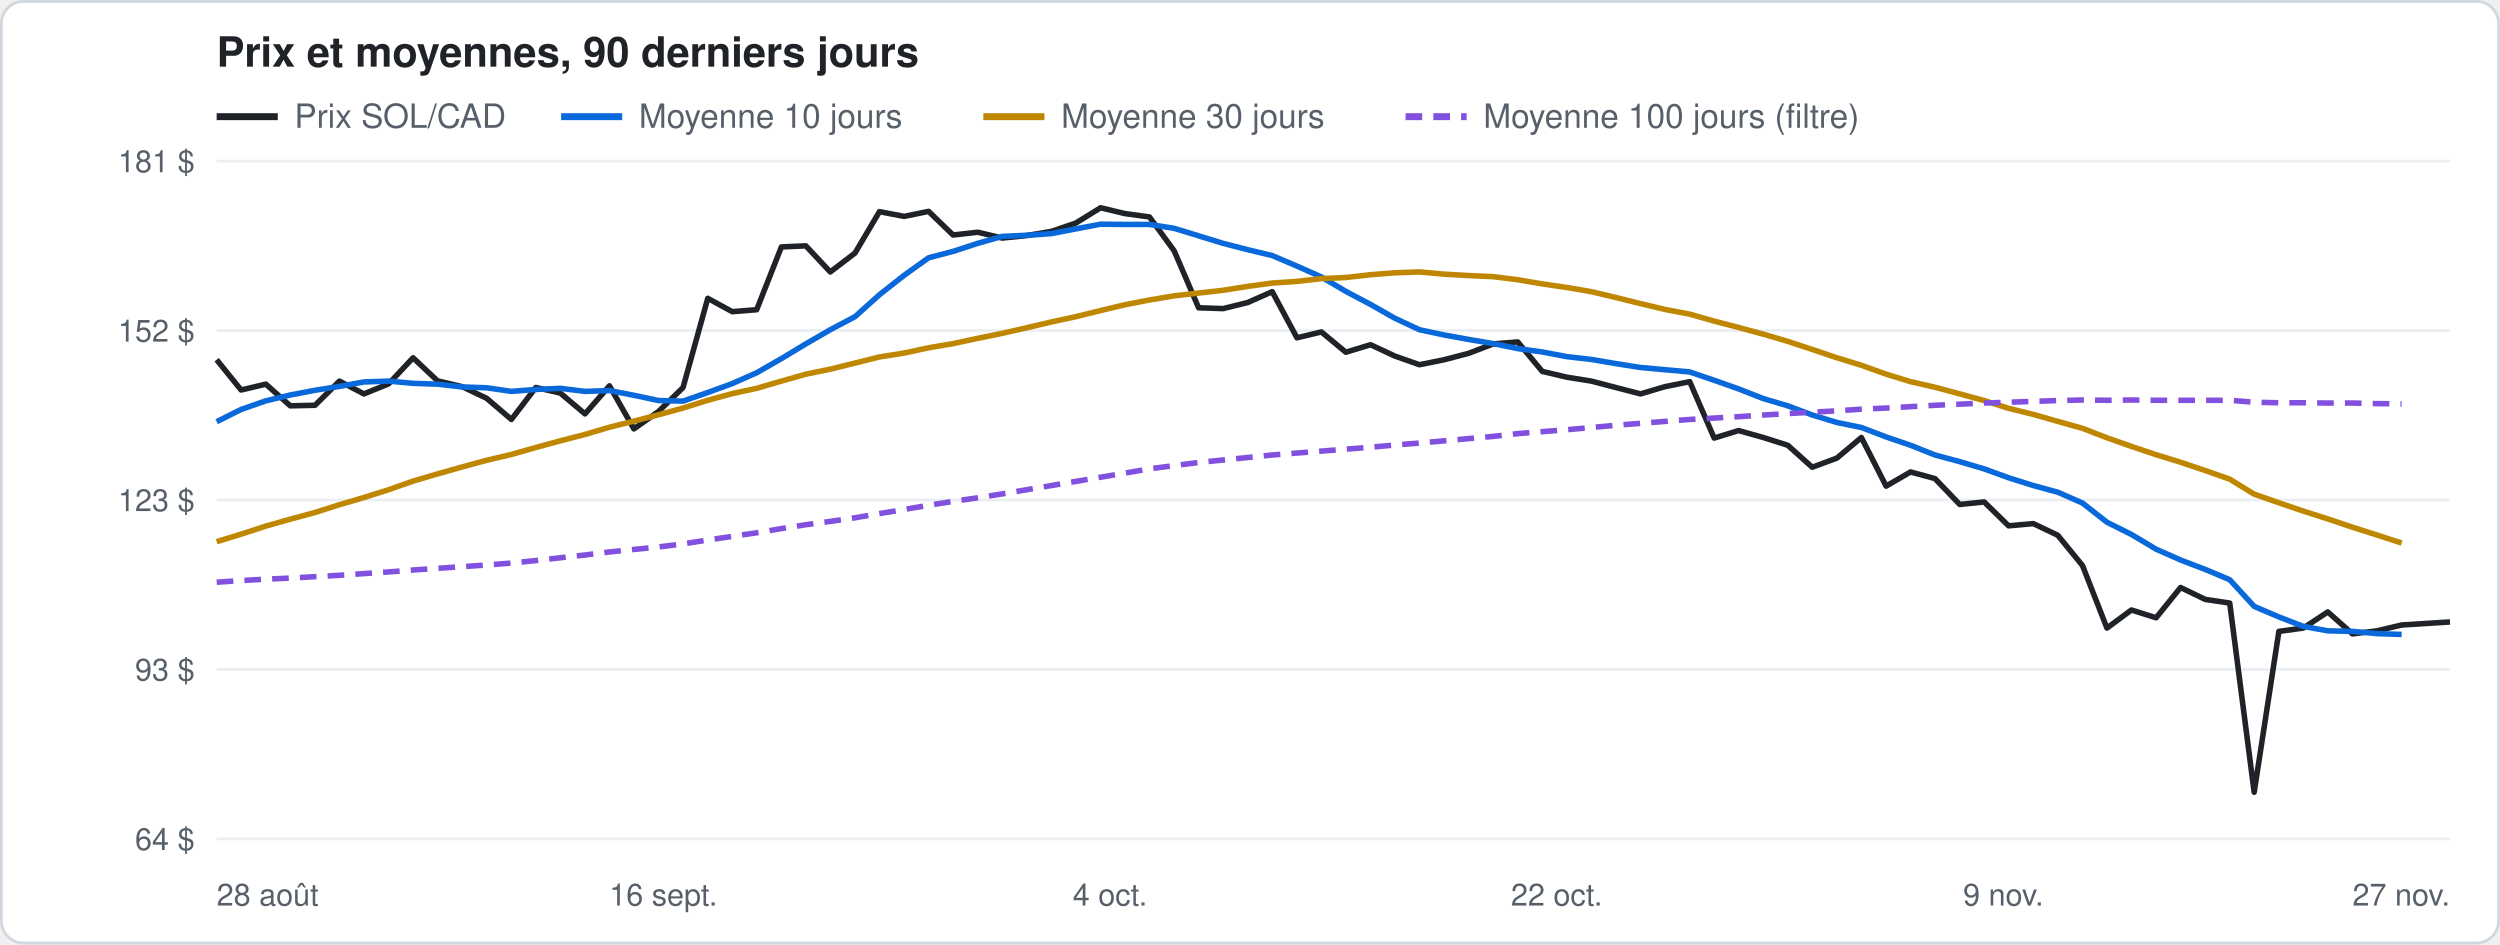
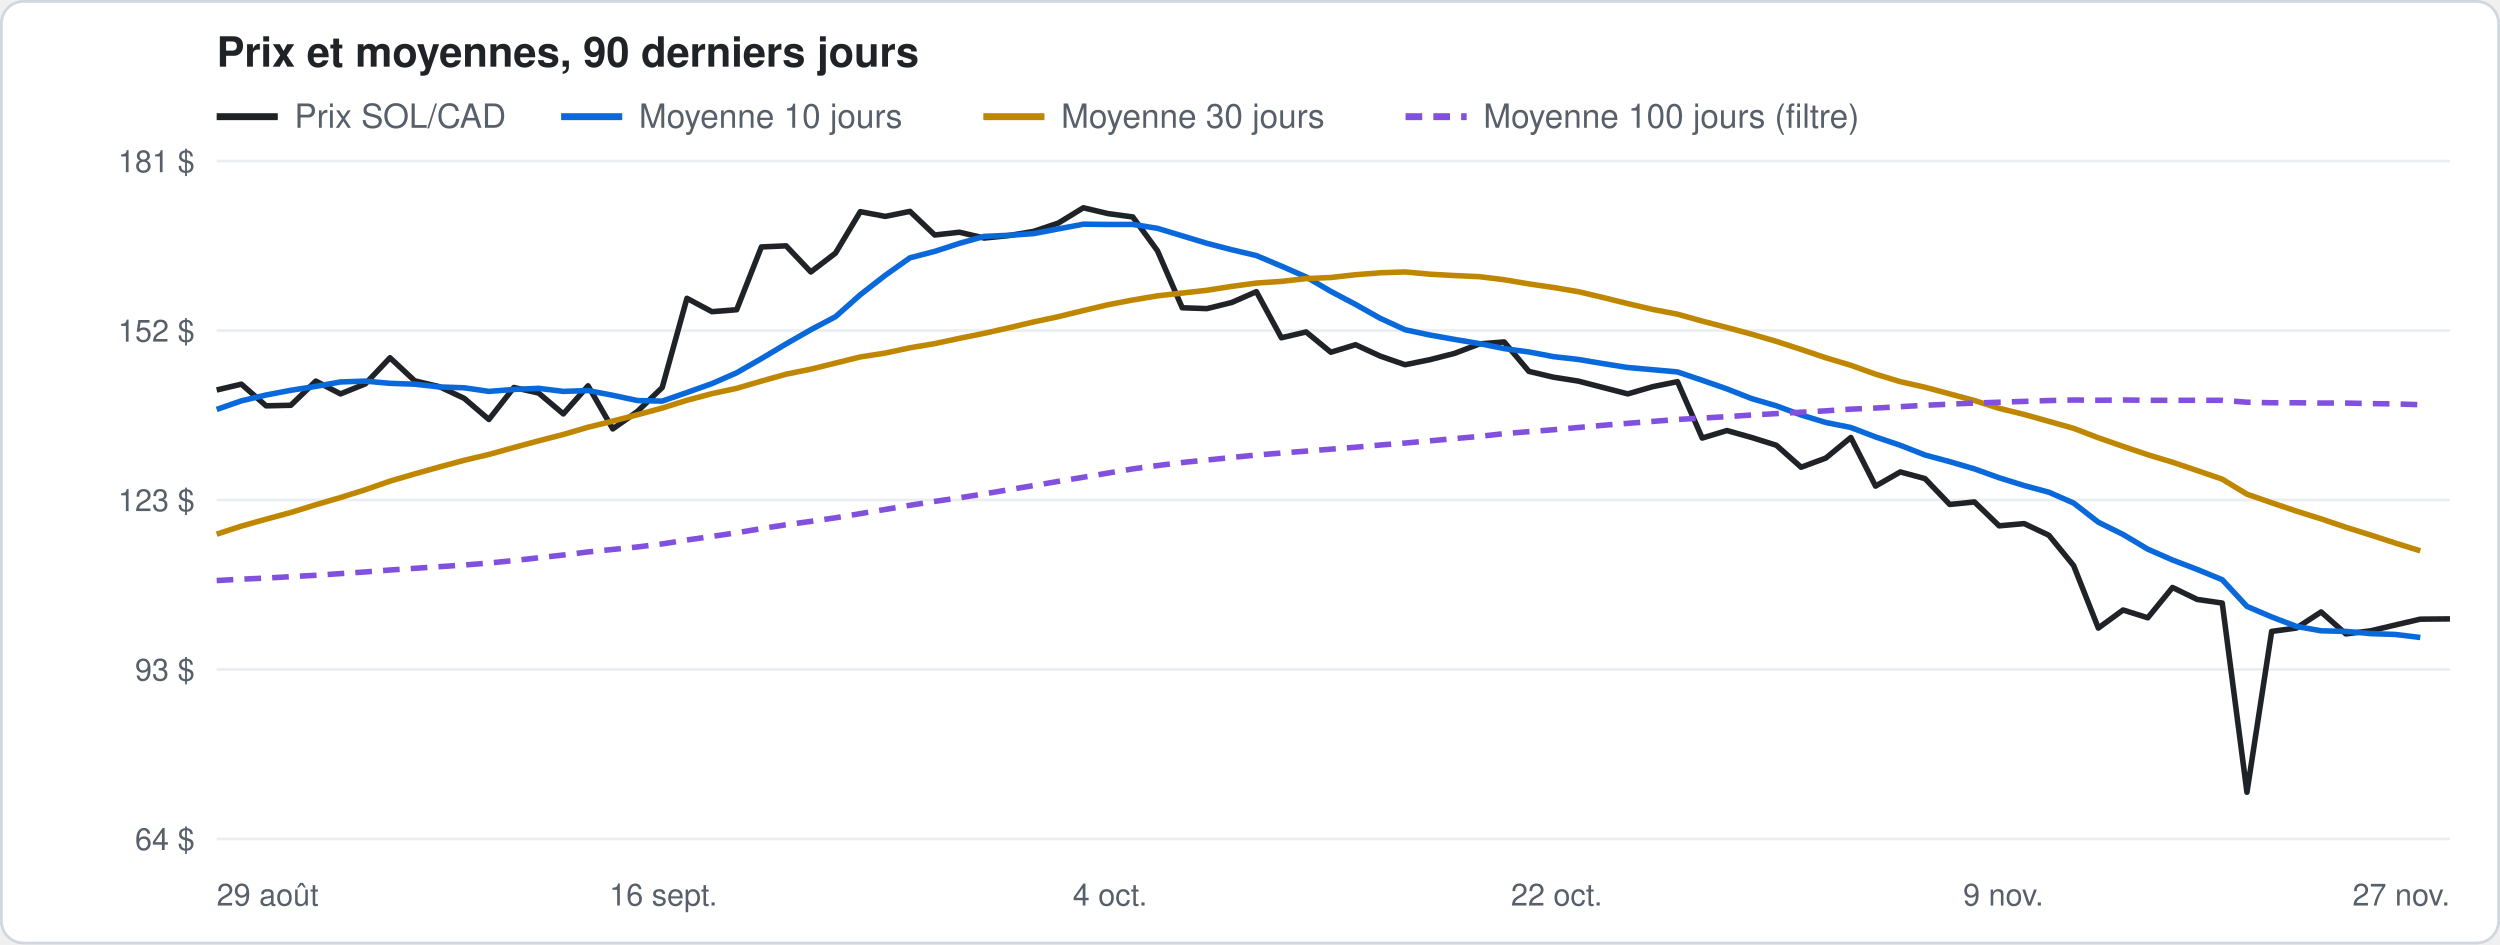
<svg xmlns="http://www.w3.org/2000/svg" width="900" height="340" viewBox="0 0 900 340" font-family="-apple-system, Segoe UI, Helvetica, Arial, sans-serif">
  <rect x="0.5" y="0.5" width="899" height="339" rx="8" fill="#ffffff" stroke="#d0d7de" />
  <text x="78" y="24" font-size="15" font-weight="600" fill="#1f2328">Prix et moyennes, 90 derniers jours</text>
  <line x1="78" y1="42" x2="100" y2="42" stroke="#1f2328" stroke-width="2.5" />
  <text x="106" y="46" font-size="12" fill="#57606a">Prix SOL/CAD</text>
  <line x1="202" y1="42" x2="224" y2="42" stroke="#0969da" stroke-width="2.5" />
  <text x="230" y="46" font-size="12" fill="#57606a">Moyenne 10 jours</text>
  <line x1="354" y1="42" x2="376" y2="42" stroke="#bf8700" stroke-width="2.5" />
  <text x="382" y="46" font-size="12" fill="#57606a">Moyenne 30 jours</text>
  <line x1="506" y1="42" x2="528" y2="42" stroke="#8250df" stroke-width="2.5" stroke-dasharray="6 4" />
  <text x="534" y="46" font-size="12" fill="#57606a">Moyenne 100 jours (filtre)</text>
  <line x1="78" y1="302.0" x2="882" y2="302.0" stroke="#eaeef2" />
  <text x="70" y="306.0" font-size="11" fill="#57606a" text-anchor="end">64 $</text>
  <line x1="78" y1="241.0" x2="882" y2="241.0" stroke="#eaeef2" />
  <text x="70" y="245.0" font-size="11" fill="#57606a" text-anchor="end">93 $</text>
  <line x1="78" y1="180.0" x2="882" y2="180.0" stroke="#eaeef2" />
  <text x="70" y="184.0" font-size="11" fill="#57606a" text-anchor="end">123 $</text>
  <line x1="78" y1="119.0" x2="882" y2="119.0" stroke="#eaeef2" />
  <text x="70" y="123.0" font-size="11" fill="#57606a" text-anchor="end">152 $</text>
  <line x1="78" y1="58.0" x2="882" y2="58.0" stroke="#eaeef2" />
  <text x="70" y="62.0" font-size="11" fill="#57606a" text-anchor="end">181 $</text>
-   <text x="78.0" y="326" font-size="11" fill="#57606a" text-anchor="start">28 août</text>
+   <text x="78.0" y="326" font-size="11" fill="#57606a" text-anchor="start">29 août</text>
  <text x="238.8" y="326" font-size="11" fill="#57606a" text-anchor="middle">16 sept.</text>
  <text x="399.6" y="326" font-size="11" fill="#57606a" text-anchor="middle">4 oct.</text>
  <text x="560.4" y="326" font-size="11" fill="#57606a" text-anchor="middle">22 oct.</text>
  <text x="721.2" y="326" font-size="11" fill="#57606a" text-anchor="middle">9 nov.</text>
  <text x="882.0" y="326" font-size="11" fill="#57606a" text-anchor="end">27 nov.</text>
-   <polyline points="78.0,129.5 86.8,140.4 95.7,138.3 104.5,146.1 113.4,145.9 122.2,137.2 131.0,141.8 139.9,138.2 148.7,128.8 157.5,137.1 166.4,139.2 175.2,143.4 184.1,151.0 192.9,139.5 201.7,141.5 210.6,149.0 219.4,138.9 228.2,154.4 237.1,148.1 245.9,139.5 254.8,107.4 263.6,112.2 272.4,111.5 281.3,88.9 290.1,88.5 298.9,97.9 307.8,91.1 316.6,76.2 325.5,77.9 334.3,76.1 343.1,84.6 352.0,83.6 360.8,85.7 369.6,84.8 378.5,83.3 387.3,80.3 396.2,74.8 405.0,76.9 413.8,78.1 422.7,90.3 431.5,110.8 440.3,111.1 449.2,108.9 458.0,105.0 466.9,121.6 475.7,119.5 484.5,126.8 493.4,124.1 502.2,128.2 511.0,131.3 519.9,129.5 528.7,127.2 537.6,123.8 546.4,123.1 555.2,133.7 564.1,135.8 572.9,137.2 581.7,139.5 590.6,141.8 599.4,139.2 608.3,137.4 617.1,157.7 625.9,155.0 634.8,157.5 643.6,160.3 652.4,168.2 661.3,164.9 670.1,157.5 679.0,175.0 687.8,169.9 696.6,172.3 705.5,181.6 714.3,180.7 723.1,189.3 732.0,188.5 740.8,192.7 749.7,203.6 758.5,226.1 767.3,219.6 776.2,222.4 785.0,211.5 793.9,215.8 802.7,217.1 811.5,285.2 820.4,227.3 829.2,226.1 838.0,220.3 846.9,228.2 855.7,227.1 864.6,225.0 882.0,223.9" fill="none" stroke="#1f2328" stroke-width="2" stroke-linejoin="round" />
-   <polyline points="78.0,151.8 86.8,147.4 95.7,144.3 104.5,142.2 113.4,140.5 122.2,139.1 131.0,137.5 139.9,137.2 148.7,138.0 157.5,138.3 166.4,139.3 175.2,139.6 184.1,140.9 192.9,140.2 201.7,139.8 210.6,140.9 219.4,140.6 228.2,142.3 237.1,144.2 245.9,144.4 254.8,141.3 263.6,138.1 272.4,134.2 281.3,129.1 290.1,123.8 298.9,118.7 307.8,114.0 316.6,106.1 325.5,99.1 334.3,92.8 343.1,90.5 352.0,87.6 360.8,85.1 369.6,84.7 378.5,84.1 387.3,82.4 396.2,80.7 405.0,80.8 413.8,80.8 422.7,82.2 431.5,84.9 440.3,87.6 449.2,89.9 458.0,92.0 466.9,95.8 475.7,99.7 484.5,104.9 493.4,109.6 502.2,114.6 511.0,118.7 519.9,120.6 528.7,122.2 537.6,123.7 546.4,125.5 555.2,126.7 564.1,128.4 572.9,129.4 581.7,130.9 590.6,132.3 599.4,133.1 608.3,133.9 617.1,136.9 625.9,140.0 634.8,143.5 643.6,146.1 652.4,149.4 661.3,152.1 670.1,153.9 679.0,157.3 687.8,160.3 696.6,163.8 705.5,166.2 714.3,168.8 723.1,172.0 732.0,174.8 740.8,177.2 749.7,181.1 758.5,188.0 767.3,192.4 776.2,197.7 785.0,201.6 793.9,205.0 802.7,208.7 811.5,218.3 820.4,222.1 829.2,225.5 838.0,227.1 846.9,227.3 855.7,228.1 864.6,228.4" fill="none" stroke="#0969da" stroke-width="2" stroke-linejoin="round" />
-   <polyline points="78.0,195.0 86.8,192.3 95.7,189.4 104.5,186.9 113.4,184.5 122.2,181.7 131.0,179.1 139.9,176.3 148.7,173.2 157.5,170.6 166.4,168.1 175.2,165.7 184.1,163.6 192.9,161.1 201.7,158.7 210.6,156.4 219.4,153.8 228.2,151.6 237.1,149.3 245.9,146.9 254.8,144.1 263.6,141.7 272.4,139.8 281.3,137.2 290.1,134.7 298.9,132.9 307.8,130.7 316.6,128.5 325.5,127.1 334.3,125.2 343.1,123.7 352.0,121.8 360.8,120.0 369.6,118.0 378.5,115.9 387.3,114.0 396.2,111.8 405.0,109.7 413.8,108.0 422.7,106.5 431.5,105.5 440.3,104.5 449.2,103.1 458.0,101.9 466.9,101.3 475.7,100.3 484.5,99.9 493.4,98.9 502.2,98.2 511.0,97.9 519.9,98.7 528.7,99.2 537.6,99.6 546.4,100.7 555.2,102.2 564.1,103.5 572.9,105.0 581.7,107.1 590.6,109.3 599.4,111.4 608.3,113.1 617.1,115.6 625.9,117.9 634.8,120.3 643.6,122.9 652.4,125.8 661.3,128.8 670.1,131.5 679.0,134.7 687.8,137.4 696.6,139.4 705.5,141.8 714.3,144.2 723.1,147.0 732.0,149.2 740.8,151.7 749.7,154.2 758.5,157.6 767.3,160.7 776.2,163.7 785.0,166.4 793.9,169.4 802.7,172.5 811.5,177.9 820.4,181.0 829.2,184.0 838.0,186.8 846.9,189.8 855.7,192.6 864.6,195.5" fill="none" stroke="#bf8700" stroke-width="2" stroke-linejoin="round" />
-   <polyline points="78.0,209.6 86.8,209.0 95.7,208.5 104.5,208.1 113.4,207.6 122.2,207.1 131.0,206.5 139.9,205.9 148.7,205.2 157.5,204.6 166.4,204.0 175.2,203.4 184.1,202.7 192.9,201.8 201.7,200.8 210.6,199.8 219.4,198.7 228.2,197.8 237.1,196.9 245.9,195.8 254.8,194.4 263.6,193.1 272.4,191.8 281.3,190.3 290.1,188.9 298.9,187.7 307.8,186.4 316.6,184.9 325.5,183.4 334.3,181.9 343.1,180.5 352.0,179.2 360.8,177.8 369.6,176.3 378.5,174.8 387.3,173.3 396.2,171.8 405.0,170.3 413.8,168.8 422.7,167.6 431.5,166.5 440.3,165.6 449.2,164.7 458.0,163.8 466.9,163.1 475.7,162.4 484.5,161.7 493.4,161.0 502.2,160.2 511.0,159.5 519.9,158.7 528.7,157.9 537.6,157.1 546.4,156.1 555.2,155.4 564.1,154.7 572.9,153.9 581.7,153.1 590.6,152.4 599.4,151.7 608.3,151.0 617.1,150.5 625.9,150.0 634.8,149.4 643.6,148.9 652.4,148.4 661.3,147.9 670.1,147.3 679.0,146.9 687.8,146.4 696.6,145.9 705.5,145.5 714.3,145.1 723.1,144.8 732.0,144.5 740.8,144.2 749.7,144.0 758.5,144.1 767.3,144.0 776.2,144.1 785.0,144.1 793.9,144.1 802.7,144.1 811.5,144.8 820.4,145.0 829.2,145.0 838.0,145.1 846.9,145.1 855.7,145.3 864.6,145.4" fill="none" stroke="#8250df" stroke-width="2" stroke-linejoin="round" stroke-dasharray="6 4" />
+   <polyline points="78.0,140.4 86.9,138.3 95.8,146.1 104.7,145.9 113.7,137.2 122.6,141.8 131.5,138.2 140.4,128.8 149.3,137.1 158.2,139.2 167.1,143.4 176.0,151.0 185.0,139.5 193.9,141.5 202.8,149.0 211.7,138.9 220.6,154.4 229.5,148.1 238.4,139.5 247.3,107.4 256.3,112.2 265.2,111.5 274.1,88.9 283.0,88.5 291.9,97.9 300.8,91.1 309.7,76.2 318.7,77.9 327.6,76.1 336.5,84.6 345.4,83.6 354.3,85.7 363.2,84.8 372.1,83.3 381.0,80.3 390.0,74.8 398.9,76.9 407.8,78.1 416.7,90.3 425.6,110.8 434.5,111.1 443.4,108.9 452.3,105.0 461.3,121.6 470.2,119.5 479.1,126.8 488.0,124.1 496.9,128.2 505.8,131.3 514.7,129.5 523.7,127.2 532.6,123.8 541.5,123.1 550.4,133.7 559.3,135.8 568.2,137.2 577.1,139.5 586.0,141.8 595.0,139.2 603.9,137.4 612.8,157.7 621.7,155.0 630.6,157.5 639.5,160.3 648.4,168.2 657.3,164.9 666.3,157.5 675.2,175.0 684.1,169.9 693.0,172.3 701.9,181.6 710.8,180.7 719.7,189.3 728.7,188.5 737.6,192.7 746.5,203.6 755.4,226.1 764.3,219.6 773.2,222.4 782.1,211.5 791.0,215.8 800.0,217.1 808.9,285.2 817.8,227.3 826.7,226.1 835.6,220.3 844.5,228.2 853.4,227.1 862.3,225.0 871.3,222.9 882.0,222.8" fill="none" stroke="#1f2328" stroke-width="2" stroke-linejoin="round" />
+   <polyline points="78.0,147.4 86.9,144.3 95.8,142.2 104.7,140.5 113.7,139.1 122.6,137.5 131.5,137.2 140.4,138.0 149.3,138.3 158.2,139.3 167.1,139.6 176.0,140.9 185.0,140.2 193.9,139.8 202.8,140.9 211.7,140.6 220.6,142.3 229.5,144.2 238.4,144.4 247.3,141.3 256.3,138.1 265.2,134.2 274.1,129.1 283.0,123.8 291.9,118.7 300.8,114.0 309.7,106.1 318.7,99.1 327.6,92.8 336.5,90.5 345.4,87.6 354.3,85.1 363.2,84.7 372.1,84.1 381.0,82.4 390.0,80.7 398.9,80.8 407.8,80.8 416.7,82.2 425.6,84.9 434.5,87.6 443.4,89.9 452.3,92.0 461.3,95.8 470.2,99.7 479.1,104.9 488.0,109.6 496.9,114.6 505.8,118.7 514.7,120.6 523.7,122.2 532.6,123.7 541.5,125.5 550.4,126.7 559.3,128.4 568.2,129.4 577.1,130.9 586.0,132.3 595.0,133.1 603.9,133.9 612.8,136.9 621.7,140.0 630.6,143.5 639.5,146.1 648.4,149.4 657.3,152.1 666.3,153.9 675.2,157.3 684.1,160.3 693.0,163.8 701.9,166.2 710.8,168.8 719.7,172.0 728.7,174.8 737.6,177.2 746.5,181.1 755.4,188.0 764.3,192.4 773.2,197.7 782.1,201.6 791.0,205.0 800.0,208.7 808.9,218.3 817.8,222.1 826.7,225.5 835.6,227.1 844.5,227.3 853.4,228.1 862.3,228.4 871.3,229.5" fill="none" stroke="#0969da" stroke-width="2" stroke-linejoin="round" />
+   <polyline points="78.0,192.3 86.9,189.4 95.8,186.9 104.7,184.5 113.7,181.7 122.6,179.1 131.5,176.3 140.4,173.2 149.3,170.6 158.2,168.1 167.1,165.7 176.0,163.6 185.0,161.1 193.9,158.7 202.8,156.4 211.7,153.8 220.6,151.6 229.5,149.3 238.4,146.9 247.3,144.1 256.3,141.7 265.2,139.8 274.1,137.2 283.0,134.7 291.9,132.9 300.8,130.7 309.7,128.5 318.7,127.1 327.6,125.2 336.5,123.7 345.4,121.8 354.3,120.0 363.2,118.0 372.1,115.9 381.0,114.0 390.0,111.8 398.9,109.7 407.8,108.0 416.7,106.5 425.6,105.5 434.5,104.5 443.4,103.1 452.3,101.9 461.3,101.3 470.2,100.3 479.1,99.9 488.0,98.9 496.9,98.2 505.8,97.9 514.7,98.7 523.7,99.2 532.6,99.6 541.5,100.7 550.4,102.2 559.3,103.5 568.2,105.0 577.1,107.1 586.0,109.3 595.0,111.4 603.9,113.1 612.8,115.6 621.7,117.9 630.6,120.3 639.5,122.9 648.4,125.8 657.3,128.8 666.3,131.5 675.2,134.7 684.1,137.4 693.0,139.4 701.9,141.8 710.8,144.2 719.7,147.0 728.7,149.2 737.6,151.7 746.5,154.2 755.4,157.6 764.3,160.7 773.2,163.7 782.1,166.4 791.0,169.4 800.0,172.5 808.9,177.9 817.8,181.0 826.7,184.0 835.6,186.8 844.5,189.8 853.4,192.6 862.3,195.5 871.3,198.3" fill="none" stroke="#bf8700" stroke-width="2" stroke-linejoin="round" />
+   <polyline points="78.0,209.0 86.9,208.5 95.8,208.1 104.7,207.6 113.7,207.1 122.6,206.5 131.5,205.9 140.4,205.2 149.3,204.6 158.2,204.0 167.1,203.4 176.0,202.7 185.0,201.8 193.9,200.8 202.8,199.8 211.7,198.7 220.6,197.8 229.5,196.9 238.4,195.8 247.3,194.4 256.3,193.1 265.2,191.8 274.1,190.3 283.0,188.9 291.9,187.7 300.8,186.4 309.7,184.9 318.7,183.4 327.6,181.9 336.5,180.5 345.4,179.2 354.3,177.8 363.2,176.3 372.1,174.8 381.0,173.3 390.0,171.8 398.9,170.3 407.8,168.8 416.7,167.6 425.6,166.5 434.5,165.6 443.4,164.7 452.3,163.8 461.3,163.1 470.2,162.4 479.1,161.7 488.0,161.0 496.9,160.2 505.8,159.5 514.7,158.7 523.7,157.9 532.6,157.1 541.5,156.1 550.4,155.4 559.3,154.7 568.2,153.9 577.1,153.1 586.0,152.4 595.0,151.7 603.9,151.0 612.8,150.5 621.7,150.0 630.6,149.4 639.5,148.9 648.4,148.4 657.3,147.9 666.3,147.3 675.2,146.9 684.1,146.4 693.0,145.9 701.9,145.5 710.8,145.1 719.7,144.8 728.7,144.5 737.6,144.2 746.5,144.0 755.4,144.1 764.3,144.0 773.2,144.1 782.1,144.1 791.0,144.1 800.0,144.1 808.9,144.8 817.8,145.0 826.7,145.0 835.6,145.1 844.5,145.1 853.4,145.3 862.3,145.4 871.3,145.7" fill="none" stroke="#8250df" stroke-width="2" stroke-linejoin="round" stroke-dasharray="6 4" />
</svg>
